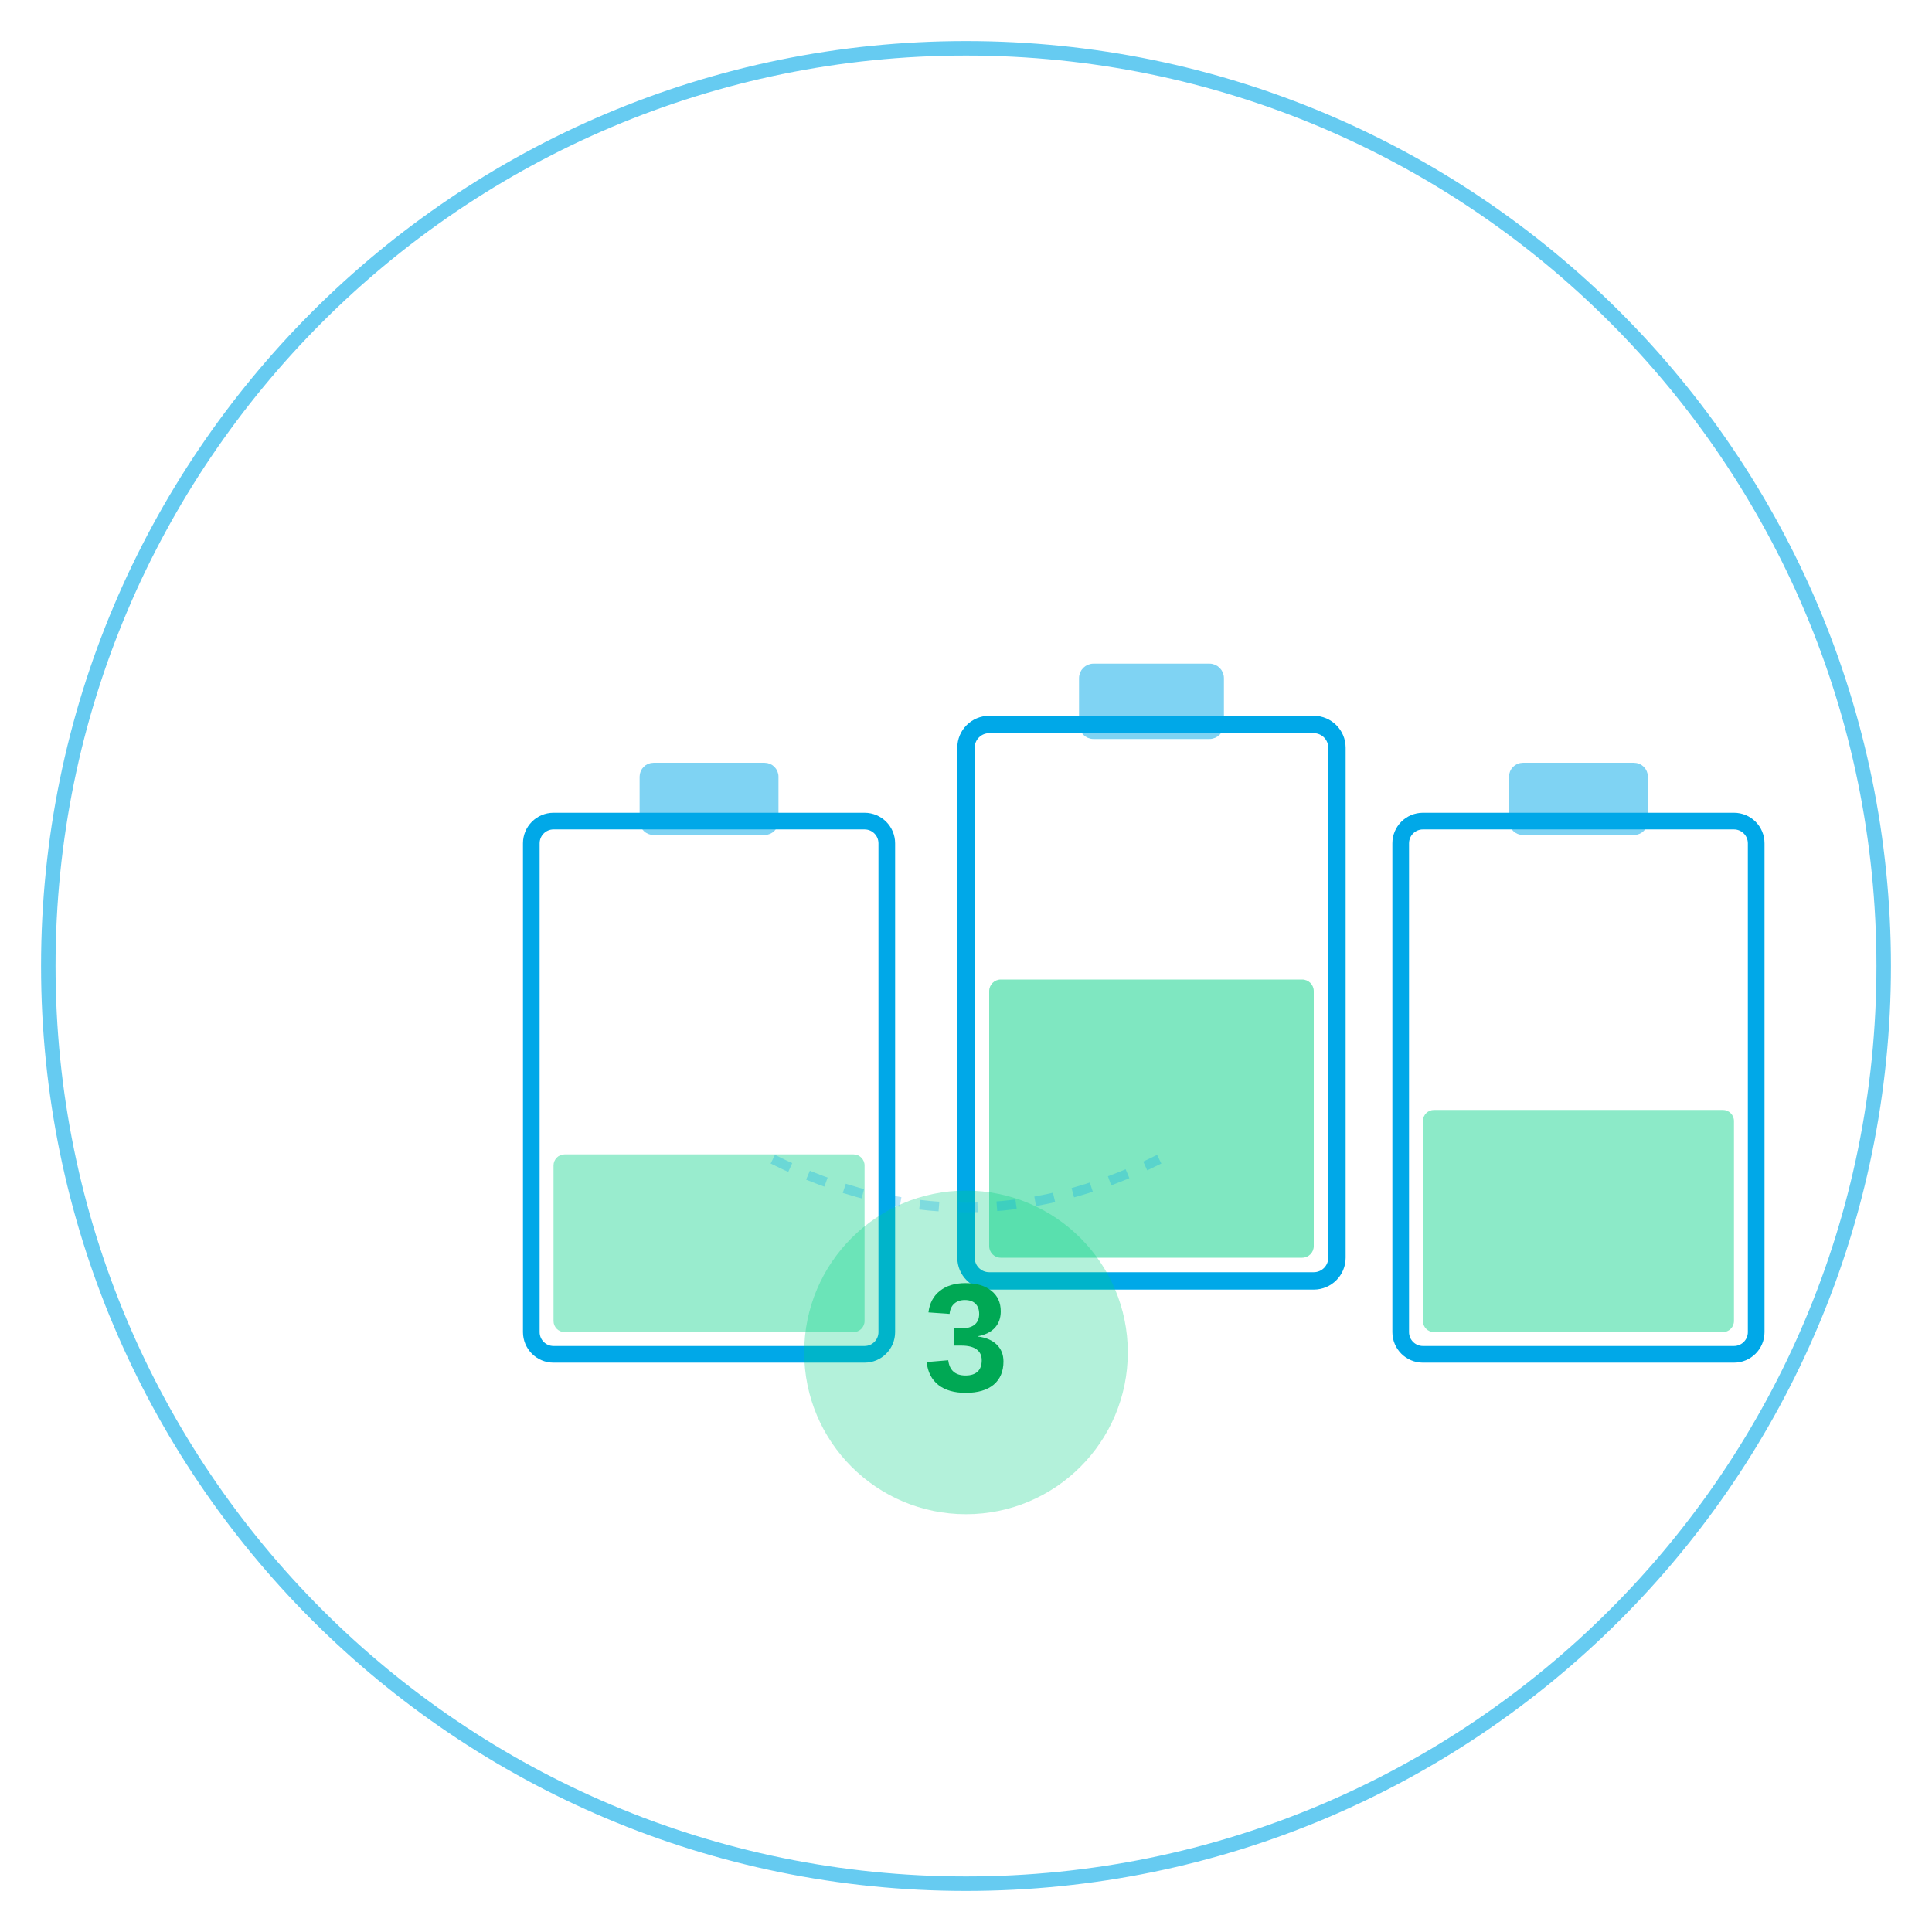
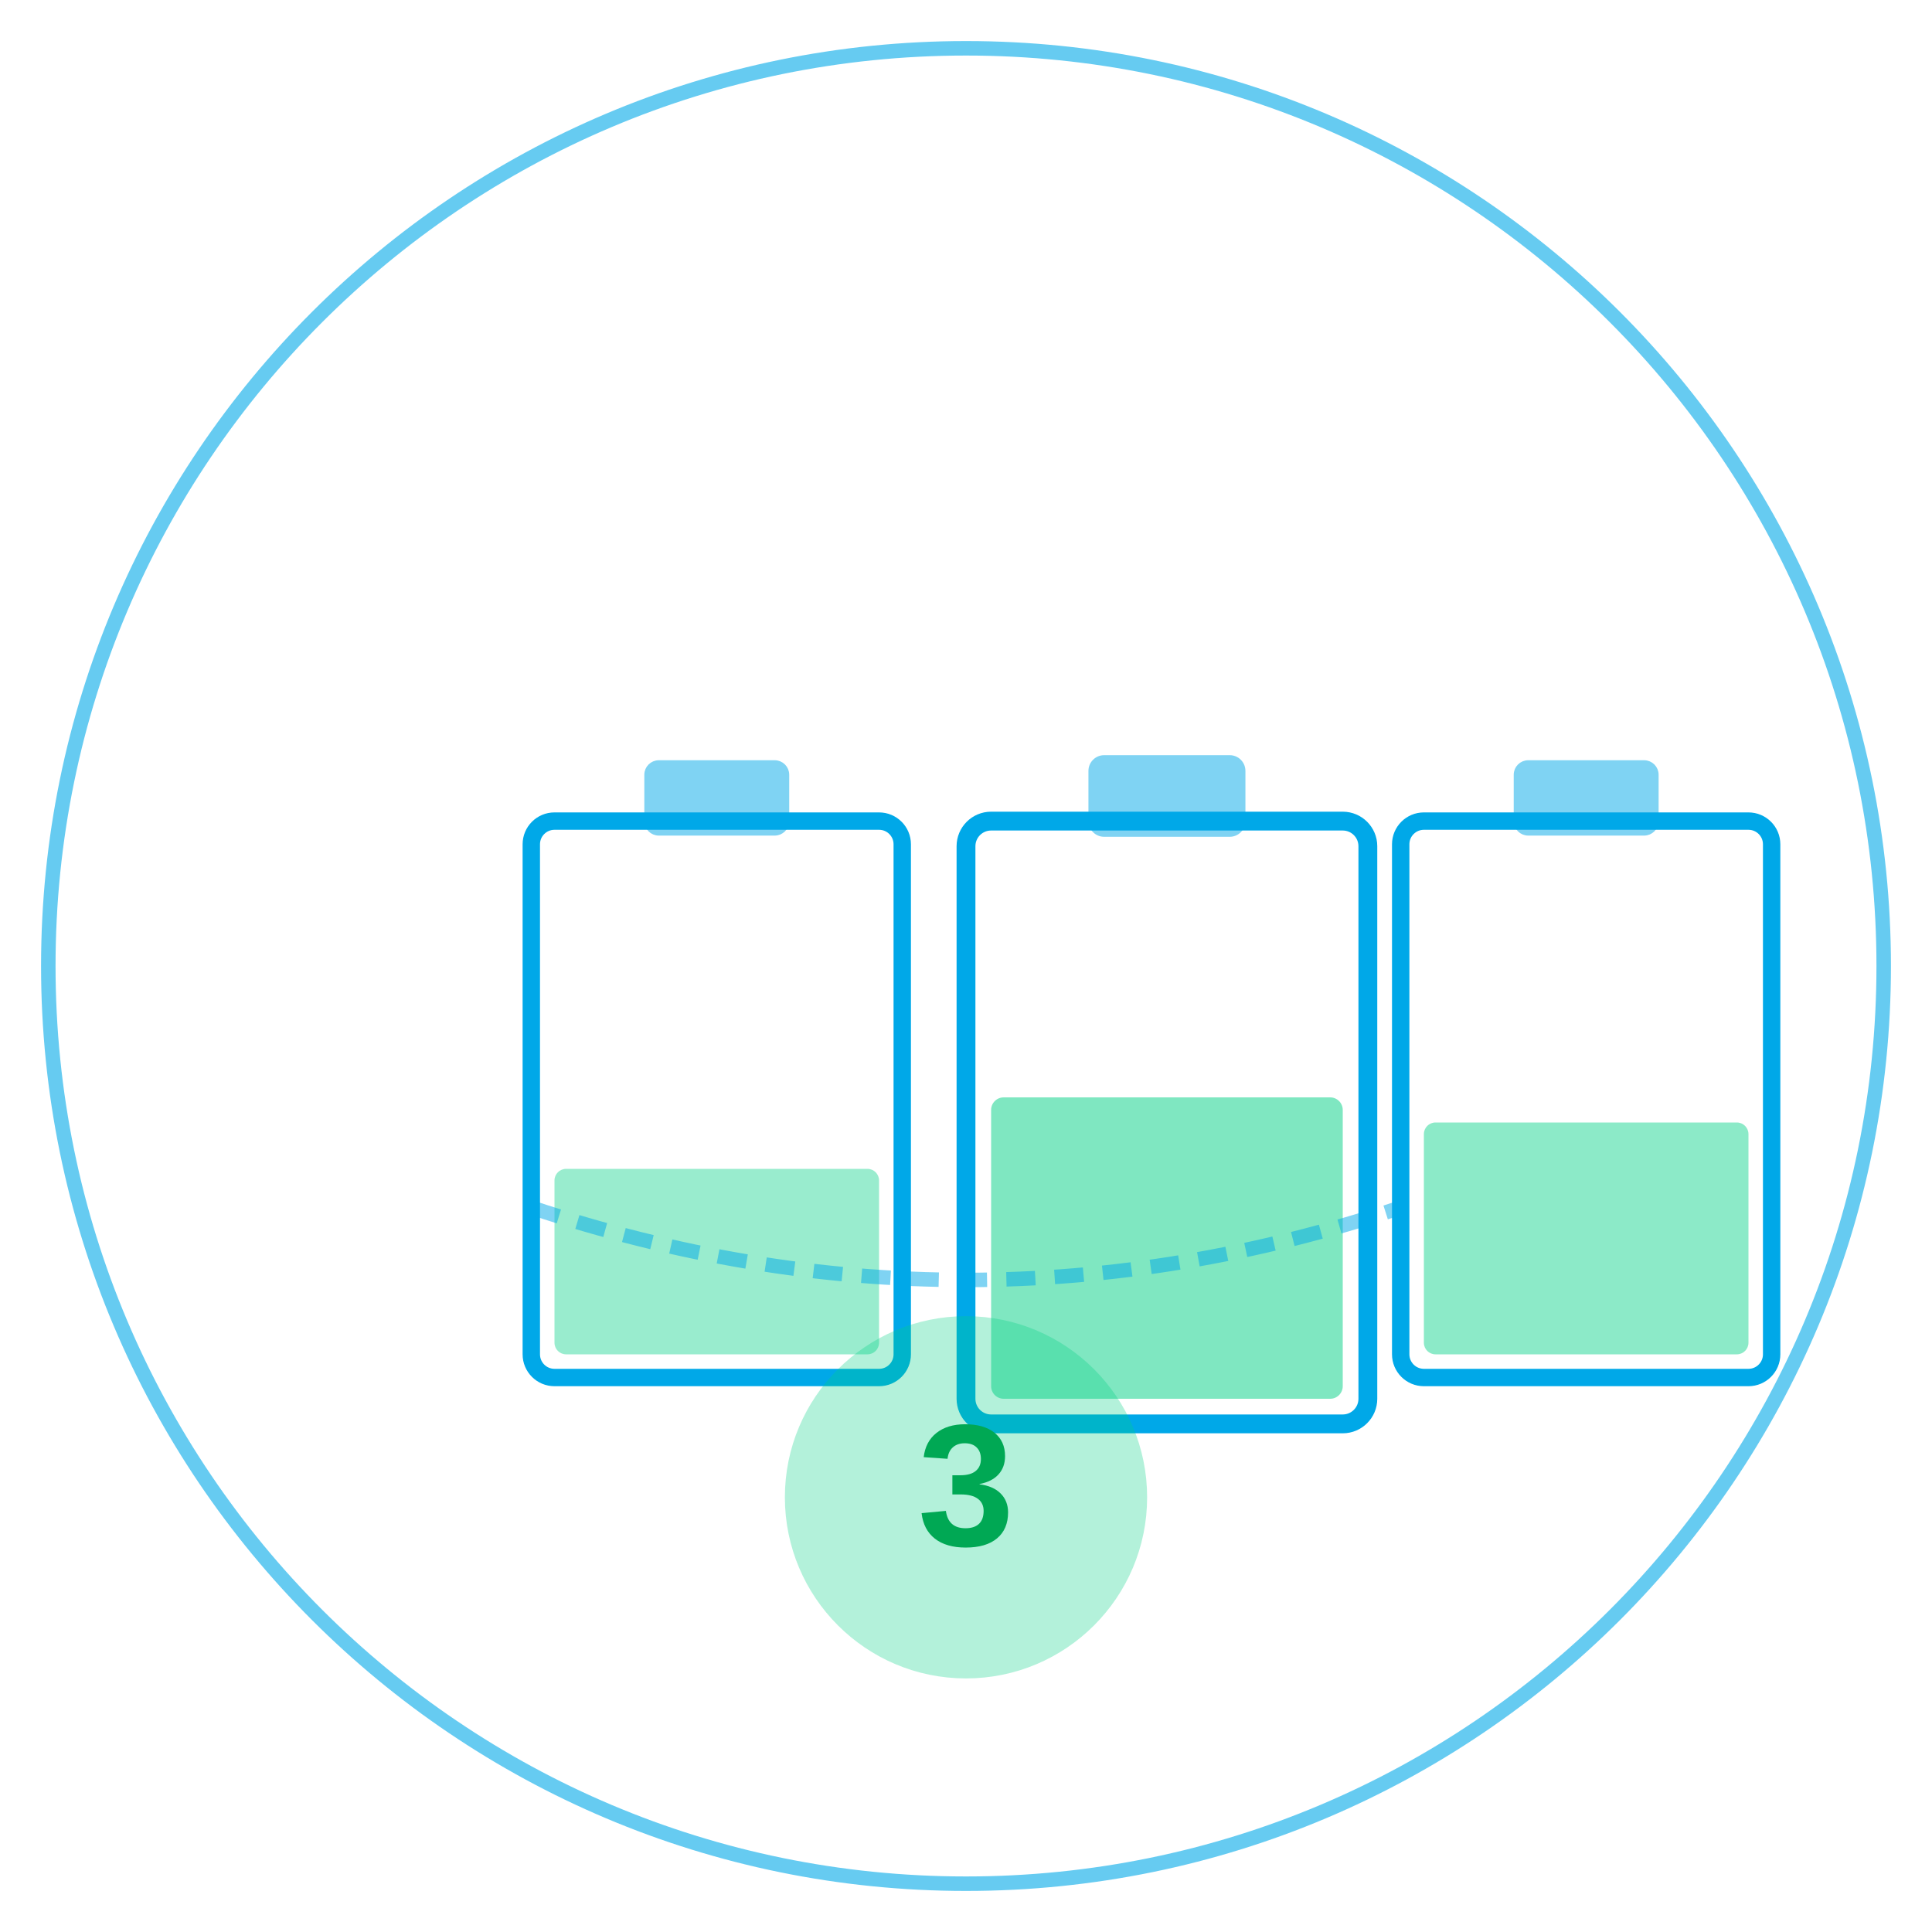
<svg xmlns="http://www.w3.org/2000/svg" viewBox="0 0 200 200">
  <circle cx="100" cy="100" r="95" fill="none" stroke="#00A8E8" stroke-width="1.5" opacity="0.6" />
-   <g transform="translate(55, 85) scale(1.15)">
+   <g transform="translate(55, 85) scale(1.2)">
    <rect x="0" y="0" width="32" height="48" rx="2" fill="none" stroke="#00A8E8" stroke-width="1.5" />
    <rect x="10" y="-5" width="12" height="6" rx="1" fill="#00A8E8" opacity="0.5" stroke="#00A8E8" stroke-width="0.5" />
    <rect x="2" y="30" width="28" height="16" rx="1" fill="#00D084" opacity="0.4" />
  </g>
-   <g transform="translate(100, 75) scale(1.2)">
+   <g transform="translate(100, 85) scale(1.3)">
    <rect x="0" y="0" width="32" height="48" rx="2" fill="none" stroke="#00A8E8" stroke-width="1.5" />
    <rect x="10" y="-5" width="12" height="6" rx="1" fill="#00A8E8" opacity="0.5" stroke="#00A8E8" stroke-width="0.5" />
    <rect x="2" y="22" width="28" height="24" rx="1" fill="#00D084" opacity="0.5" />
  </g>
-   <g transform="translate(145, 85) scale(1.15)">
+   <g transform="translate(145, 85) scale(1.2)">
    <rect x="0" y="0" width="32" height="48" rx="2" fill="none" stroke="#00A8E8" stroke-width="1.5" />
    <rect x="10" y="-5" width="12" height="6" rx="1" fill="#00A8E8" opacity="0.5" stroke="#00A8E8" stroke-width="0.5" />
    <rect x="2" y="26" width="28" height="20" rx="1" fill="#00D084" opacity="0.45" />
  </g>
-   <g transform="translate(100, 140)">
-     <circle cx="0" cy="0" r="16" fill="#00D084" opacity="0.3" stroke="#00D084" stroke-width="1.5" />
-     <text x="0" y="4" font-size="16" font-weight="bold" fill="#00A854" text-anchor="middle" font-family="Arial, sans-serif">3</text>
+   <g transform="translate(100, 155)">
+     <circle cx="0" cy="0" r="18" fill="#00D084" opacity="0.3" stroke="#00D084" stroke-width="1.5" />
+     <text x="0" y="5" font-size="18" font-weight="bold" fill="#00A854" text-anchor="middle" font-family="Arial, sans-serif">3</text>
  </g>
-   <path d="M 80 120 Q 100 130 120 120" stroke="#00A8E8" stroke-width="1" fill="none" opacity="0.3" stroke-dasharray="2,2" />
+   <path d="M 55 125 Q 100 140 145 125" stroke="#00A8E8" stroke-width="1.5" fill="none" opacity="0.5" stroke-dasharray="3,2" />
</svg>
